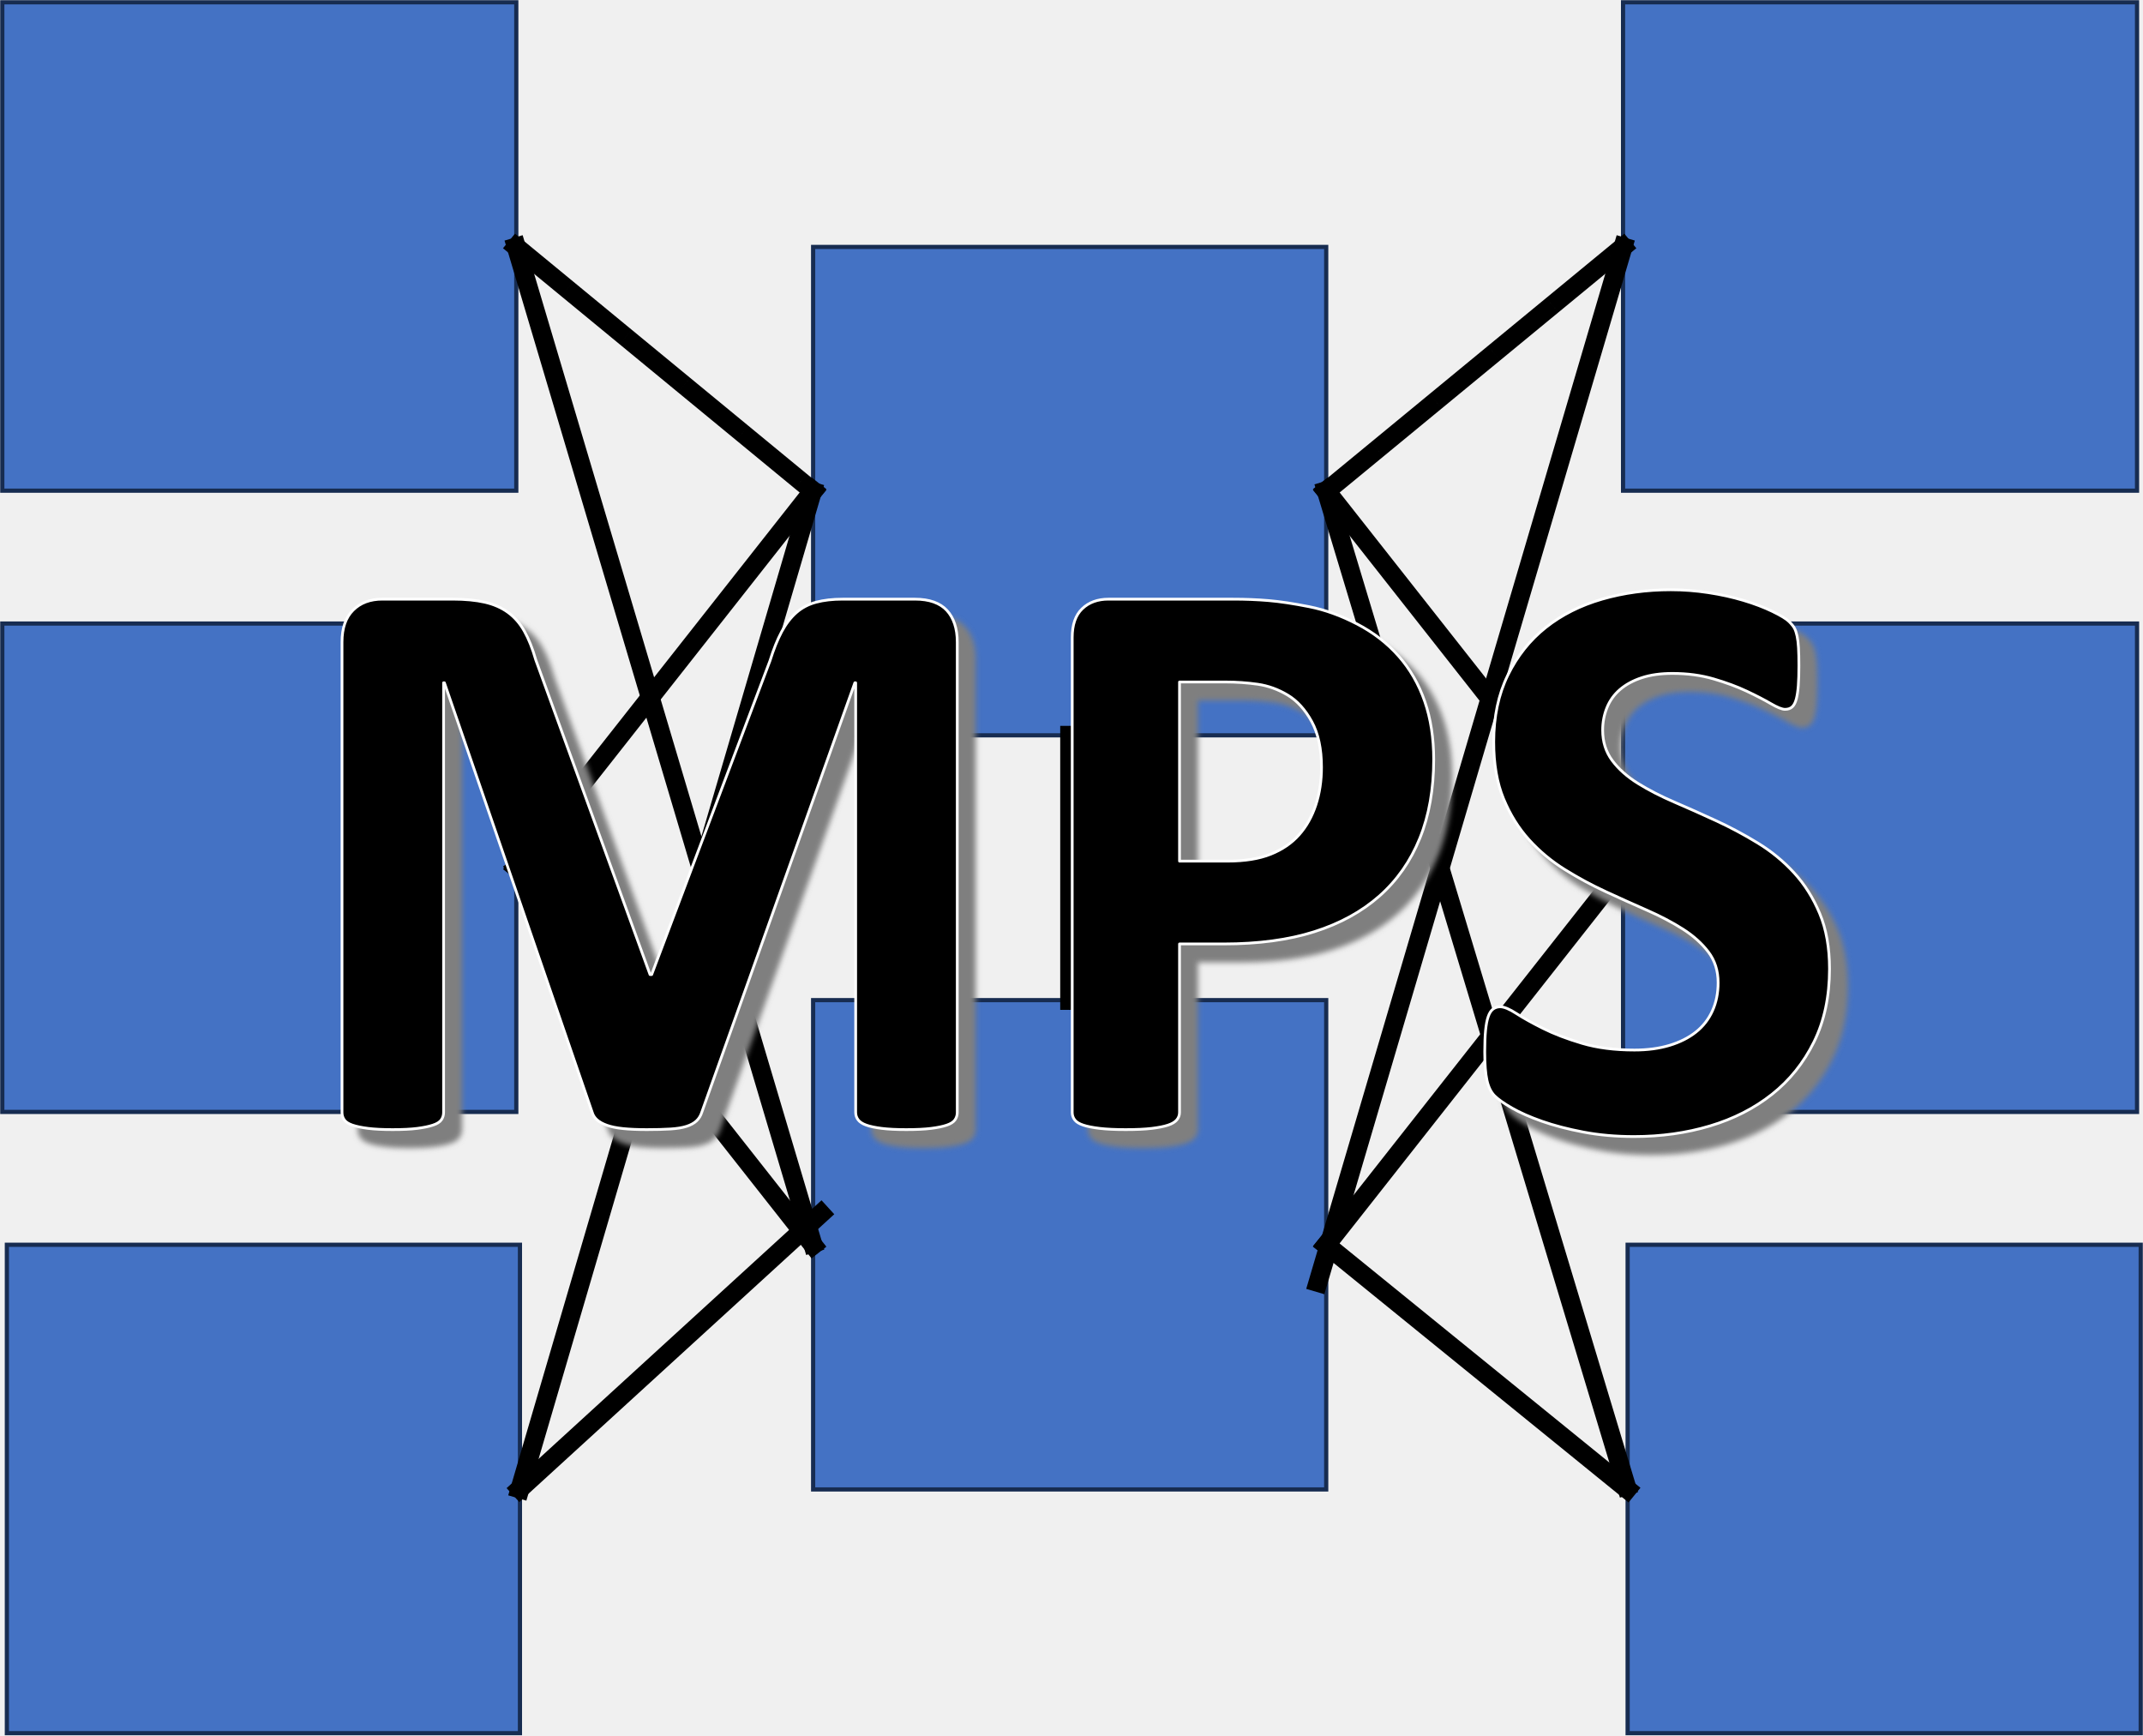
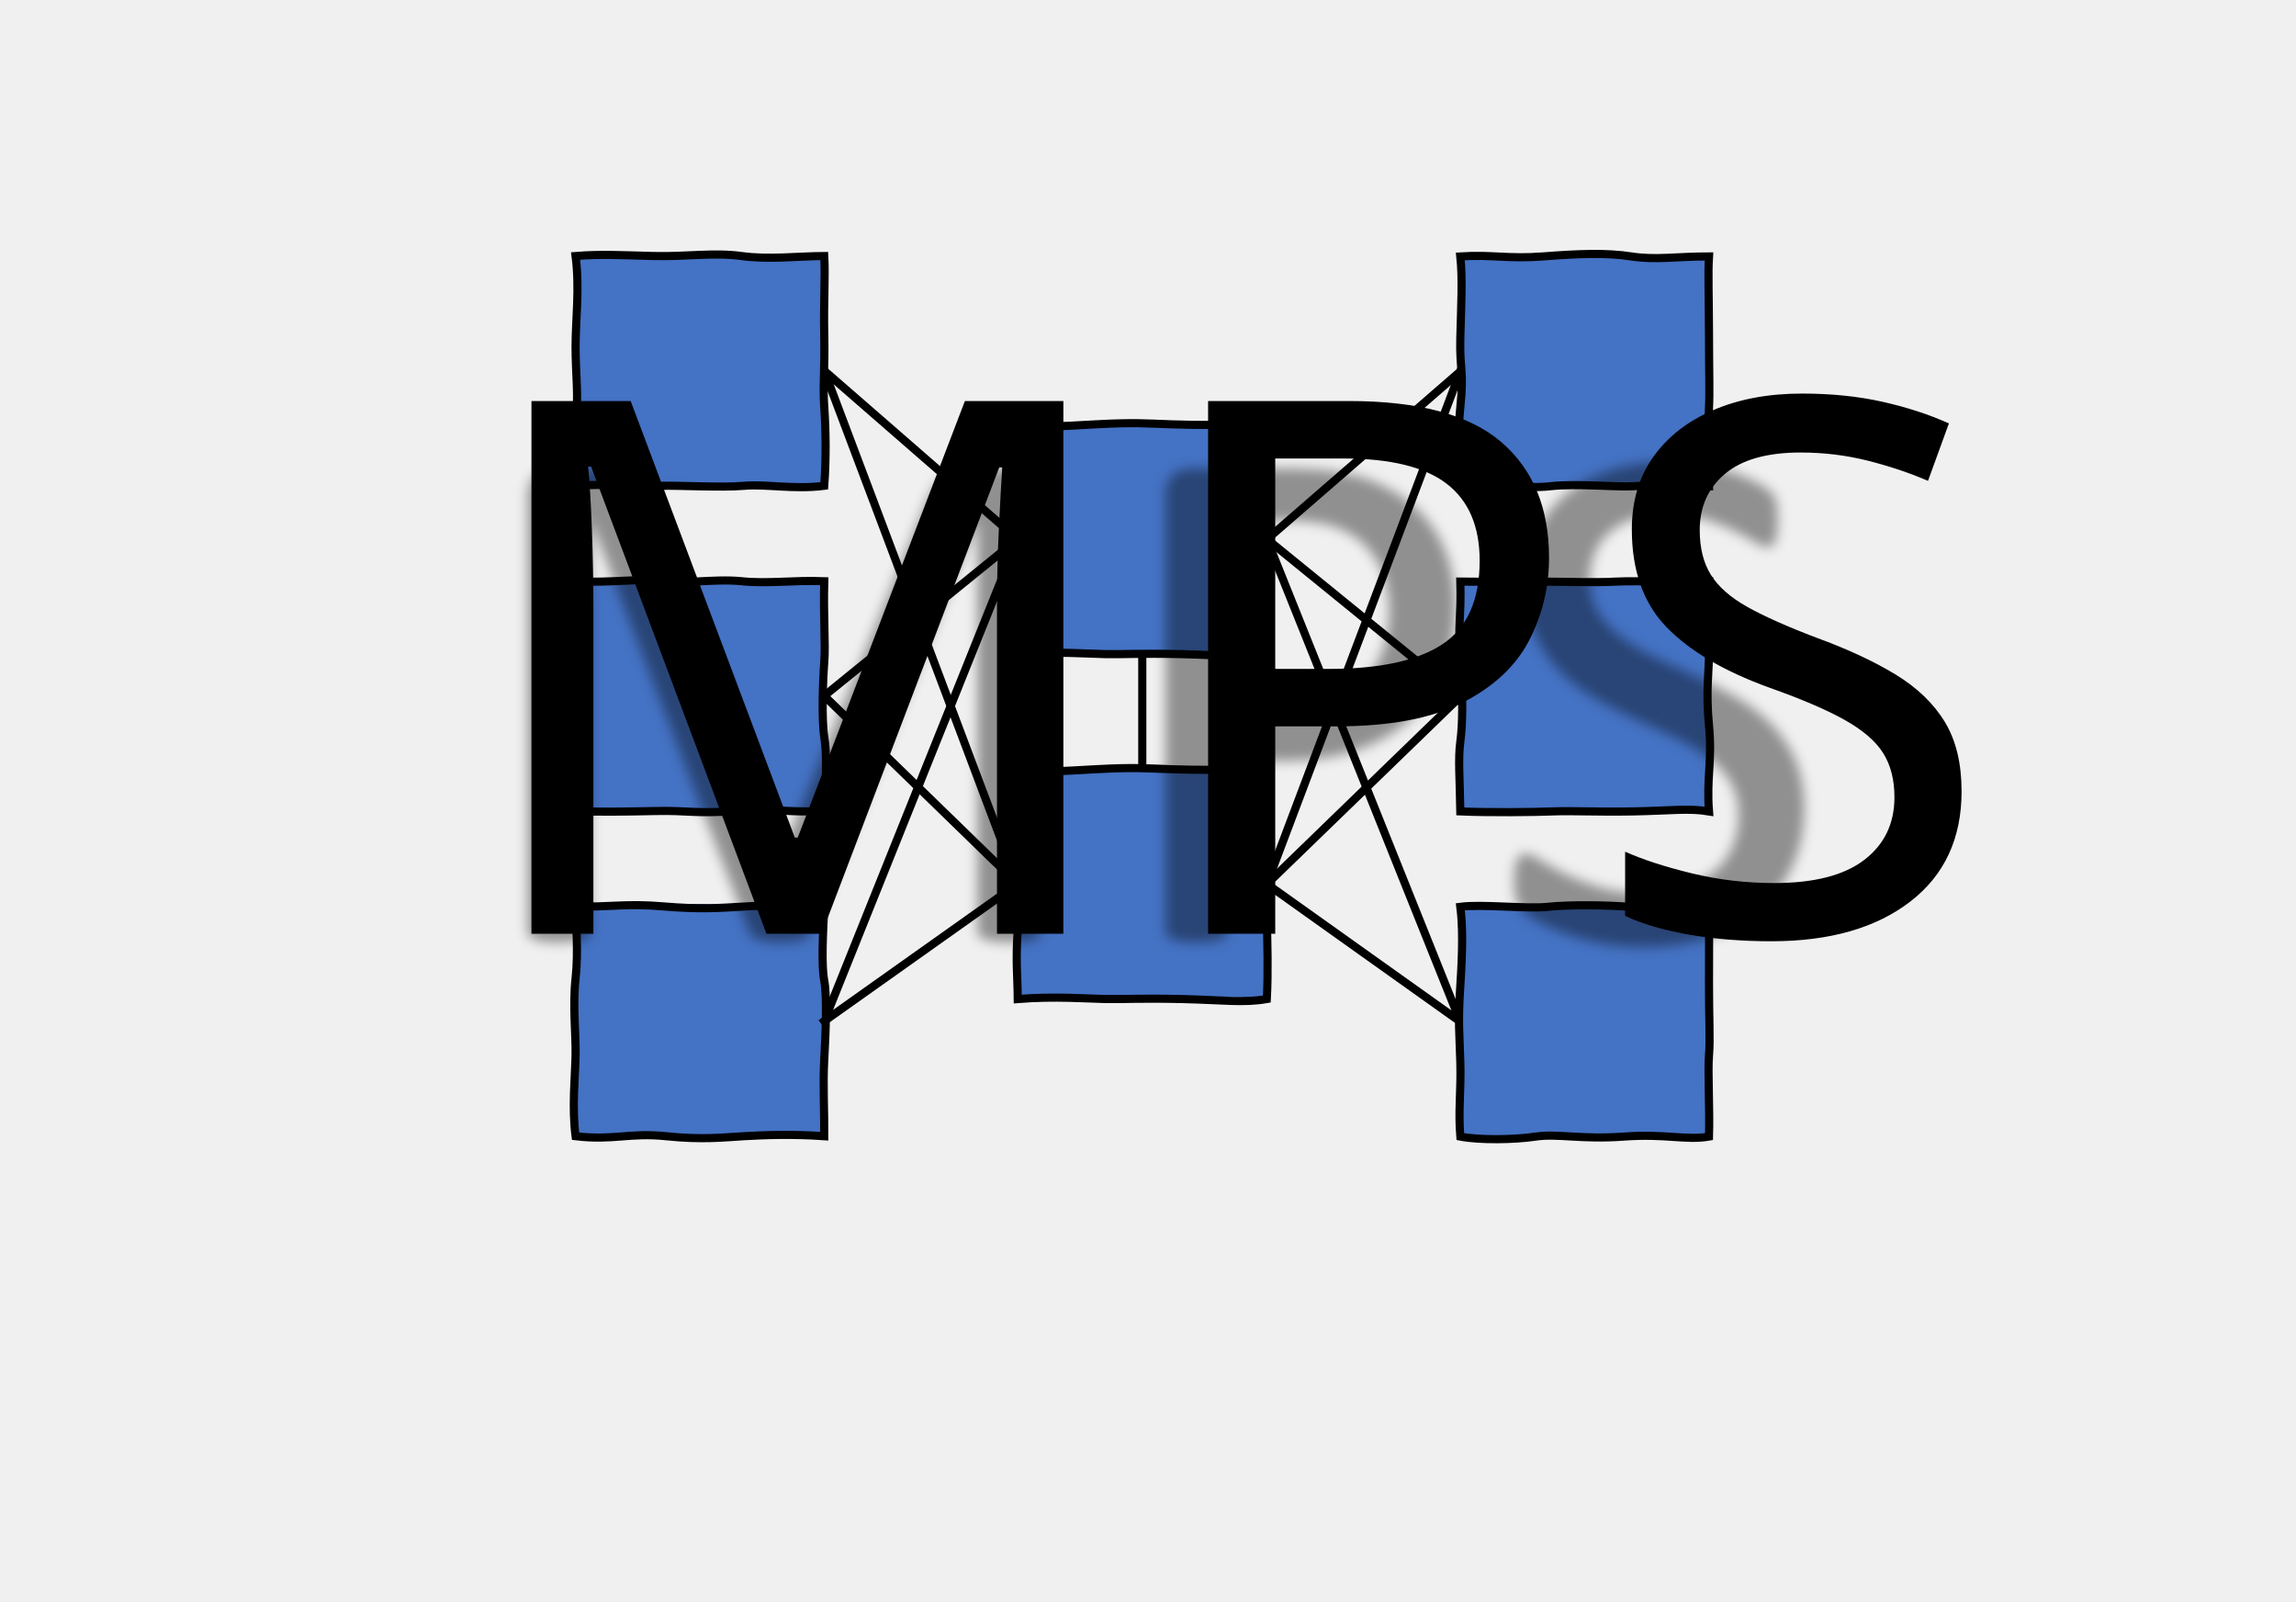
- <svg xmlns="http://www.w3.org/2000/svg" width="2339" height="1894" xml:space="preserve" overflow="hidden">
+ <svg xmlns="http://www.w3.org/2000/svg" width="5826" height="4064" xml:space="preserve" overflow="hidden">
  <defs>
    <filter id="fx0" x="-10%" y="-10%" width="120%" height="120%" filterUnits="userSpaceOnUse" primitiveUnits="userSpaceOnUse">
      <feComponentTransfer color-interpolation-filters="sRGB">
-         <feFuncR type="discrete" tableValues="0.498 0.498" />
-         <feFuncG type="discrete" tableValues="0.498 0.498" />
-         <feFuncB type="discrete" tableValues="0.498 0.498" />
-         <feFuncA type="linear" slope="1" intercept="0" />
+         <feFuncR type="discrete" tableValues="0 0" />
+         <feFuncG type="discrete" tableValues="0 0" />
+         <feFuncB type="discrete" tableValues="0 0" />
+         <feFuncA type="linear" slope="0.4" intercept="0" />
      </feComponentTransfer>
-       <feGaussianBlur stdDeviation="2.845 2.845" />
+       <feGaussianBlur stdDeviation="7.281 7.281" />
    </filter>
+     <clipPath id="clip1">
+       <rect x="-698" y="-529" width="5826" height="4064" />
+     </clipPath>
+     <clipPath id="clip2">
+       <rect x="640.5" y="557.5" width="1679" height="675" />
+     </clipPath>
  </defs>
-   <g transform="translate(-1033 -405)">
-     <rect x="1035.5" y="407.5" width="561" height="533" stroke="#172C51" stroke-width="4.583" stroke-miterlimit="8" fill="#4472C4" />
-     <rect x="1040.5" y="1763.5" width="560" height="533" stroke="#172C51" stroke-width="4.583" stroke-miterlimit="8" fill="#4472C4" />
-     <rect x="1035.5" y="1085.5" width="561" height="533" stroke="#172C51" stroke-width="4.583" stroke-miterlimit="8" fill="#4472C4" />
-     <rect x="2804.5" y="407.5" width="561" height="533" stroke="#172C51" stroke-width="4.583" stroke-miterlimit="8" fill="#4472C4" />
-     <rect x="2809.5" y="1763.5" width="560" height="533" stroke="#172C51" stroke-width="4.583" stroke-miterlimit="8" fill="#4472C4" />
-     <rect x="2804.5" y="1085.5" width="561" height="533" stroke="#172C51" stroke-width="4.583" stroke-miterlimit="8" fill="#4472C4" />
-     <rect x="1920.5" y="1496.5" width="560" height="534" stroke="#172C51" stroke-width="4.583" stroke-miterlimit="8" fill="#4472C4" />
-     <rect x="1920.5" y="674.5" width="560" height="533" stroke="#172C51" stroke-width="4.583" stroke-miterlimit="8" fill="#4472C4" />
-     <path d="M1596.5 674.5 1920.47 941.212" stroke="#000000" stroke-width="20.625" stroke-linecap="square" stroke-miterlimit="8" stroke-dasharray="61.875 20.625" fill="none" fill-rule="evenodd" />
-     <path d="M0 0 323.972 411.37" stroke="#000000" stroke-width="20.625" stroke-linecap="square" stroke-miterlimit="8" stroke-dasharray="61.875 20.625" fill="none" fill-rule="evenodd" transform="matrix(-1 0 0 1 1920.47 940.5)" />
-     <path d="M1596.5 674.5 1920.47 1763.95" stroke="#000000" stroke-width="20.625" stroke-linecap="square" stroke-miterlimit="8" stroke-dasharray="61.875 20.625" fill="none" fill-rule="evenodd" />
-     <path d="M1596.5 1352.5 1920.47 1763.87" stroke="#000000" stroke-width="20.625" stroke-linecap="square" stroke-miterlimit="8" stroke-dasharray="61.875 20.625" fill="none" fill-rule="evenodd" />
-     <path d="M0 0 328.493 300.24" stroke="#000000" stroke-width="20.625" stroke-linecap="square" stroke-miterlimit="8" stroke-dasharray="61.875 20.625" fill="none" fill-rule="evenodd" transform="matrix(1 0 0 -1 1600.5 2029.74)" />
-     <path d="M0 0 319.452 1089.45" stroke="#000000" stroke-width="20.625" stroke-linecap="square" stroke-miterlimit="8" stroke-dasharray="61.875 20.625" fill="none" fill-rule="evenodd" transform="matrix(1 0 0 -1 1600.5 2029.95)" />
-     <path d="M0 0 0 289.314" stroke="#000000" stroke-width="20.625" stroke-linecap="square" stroke-miterlimit="8" stroke-dasharray="61.875 20.625" fill="none" fill-rule="evenodd" transform="matrix(1 0 0 -1 2200.5 1496.81)" />
-     <path d="M0 0 323.972 266.712" stroke="#000000" stroke-width="20.625" stroke-linecap="square" stroke-miterlimit="8" stroke-dasharray="61.875 20.625" fill="none" fill-rule="evenodd" transform="matrix(1 0 0 -1 2480.5 941.212)" />
-     <path d="M2480.5 940.5 2804.47 1351.87" stroke="#000000" stroke-width="20.625" stroke-linecap="square" stroke-miterlimit="8" stroke-dasharray="61.875 20.625" fill="none" fill-rule="evenodd" />
-     <path d="M2480.5 1763.5 2808.99 2030.21" stroke="#000000" stroke-width="20.625" stroke-linecap="square" stroke-miterlimit="8" stroke-dasharray="61.875 20.625" fill="none" fill-rule="evenodd" />
-     <path d="M2480.5 940.5 2808.99 2029.95" stroke="#000000" stroke-width="20.625" stroke-linecap="square" stroke-miterlimit="8" stroke-dasharray="61.875 20.625" fill="none" fill-rule="evenodd" />
-     <path d="M0 0 323.972 411.37" stroke="#000000" stroke-width="20.625" stroke-linecap="square" stroke-miterlimit="8" stroke-dasharray="61.875 20.625" fill="none" fill-rule="evenodd" transform="matrix(-1 0 0 1 2804.47 1352.5)" />
-     <path d="M0 0 333.013 1130.14" stroke="#000000" stroke-width="20.625" stroke-linecap="square" stroke-miterlimit="8" stroke-dasharray="61.875 20.625" fill="none" fill-rule="evenodd" transform="matrix(1 0 0 -1 2471.5 1804.64)" />
-     <g filter="url(#fx0)" transform="translate(1413 1056)">
+   <g clip-path="url(#clip1)" transform="translate(698 529)">
+     <path d="M1393.5 411.5 1884.3 838.673" stroke="#000000" stroke-width="20.625" stroke-linecap="square" stroke-miterlimit="8" stroke-dasharray="61.875 20.625" fill="none" fill-rule="evenodd" />
+     <path d="M0 0 490.802 397.826" stroke="#000000" stroke-width="20.625" stroke-linecap="square" stroke-miterlimit="8" stroke-dasharray="61.875 20.625" fill="none" fill-rule="evenodd" transform="matrix(1 0 0 -1 1393.5 1236.33)" />
+     <path d="M0 0 490.802 1222.83" stroke="#000000" stroke-width="20.625" stroke-linecap="square" stroke-miterlimit="8" stroke-dasharray="61.875 20.625" fill="none" fill-rule="evenodd" transform="matrix(1 0 0 -1 1393.5 2061.33)" />
+     <path d="M1393.5 1236.5 1884.3 1713.4" stroke="#000000" stroke-width="20.625" stroke-linecap="square" stroke-miterlimit="8" stroke-dasharray="61.875 20.625" fill="none" fill-rule="evenodd" />
+     <path d="M1393.5 411.5 1884.3 1713.4" stroke="#000000" stroke-width="20.625" stroke-linecap="square" stroke-miterlimit="8" stroke-dasharray="61.875 20.625" fill="none" fill-rule="evenodd" />
+     <path d="M2200.5 1130.5 2200.5 1422.08" stroke="#000000" stroke-width="20.625" stroke-linecap="square" stroke-miterlimit="8" stroke-dasharray="61.875 20.625" fill="none" fill-rule="evenodd" />
+     <path d="M0 0 490.803 425.863" stroke="#000000" stroke-width="20.625" stroke-linecap="square" stroke-miterlimit="8" stroke-dasharray="61.875 20.625" fill="none" fill-rule="evenodd" transform="matrix(-1 0 0 1 3007.3 413.5)" />
+     <path d="M0 0 490.803 1300.59" stroke="#000000" stroke-width="20.625" stroke-linecap="square" stroke-miterlimit="8" stroke-dasharray="61.875 20.625" fill="none" fill-rule="evenodd" transform="matrix(-1 0 0 1 3007.3 413.5)" />
+     <path d="M3007.3 1237.64 2516.5 838.5" stroke="#000000" stroke-width="20.625" stroke-linecap="square" stroke-miterlimit="8" stroke-dasharray="61.875 20.625" fill="none" fill-rule="evenodd" />
+     <path d="M3007.3 2062.64 2516.5 838.5" stroke="#000000" stroke-width="20.625" stroke-linecap="square" stroke-miterlimit="8" stroke-dasharray="61.875 20.625" fill="none" fill-rule="evenodd" />
+     <path d="M0 0 490.803 475.59" stroke="#000000" stroke-width="20.625" stroke-linecap="square" stroke-miterlimit="8" stroke-dasharray="61.875 20.625" fill="none" fill-rule="evenodd" transform="matrix(1 0 0 -1 2516.5 1714.09)" />
+     <path d="M2516.5 1713.5 3007.3 2062.91" stroke="#000000" stroke-width="20.625" stroke-linecap="square" stroke-miterlimit="8" stroke-dasharray="61.875 20.625" fill="none" fill-rule="evenodd" />
+     <path d="M762.5 120.5C820.46 122.783 912.768 128.425 966.523 120.5 1020.28 112.576 1093.93 112.099 1164.24 120.5 1234.54 128.901 1292.52 127.818 1393.5 120.5 1389.97 209.232 1385.46 255.147 1393.5 309.004 1401.54 362.86 1384.41 454.145 1393.5 503.337 1402.59 552.528 1387.34 620.706 1393.5 703.5 1345.67 712.349 1252.28 694.223 1189.48 703.5 1126.67 712.777 1080.78 697.492 998.073 703.5 915.366 709.509 879.633 694.08 762.5 703.5 767.973 614.453 771.653 546.865 762.5 503.337 753.347 459.808 763.387 369.171 762.5 326.493 761.612 283.815 756.951 212.677 762.5 120.5Z" fill="#4472C4" fill-rule="evenodd" />
+     <path d="M762.5 120.5C827.95 115.306 877.14 118.401 960.213 120.5 1043.29 122.599 1113.23 110.869 1183.17 120.5 1253.11 130.131 1326.24 120.801 1393.5 120.5 1396.47 175.361 1391.67 232.948 1393.5 320.664 1395.33 408.379 1389.55 448.476 1393.5 503.337 1397.45 558.197 1398.65 634.785 1393.5 703.5 1316.64 713.283 1245.68 698.556 1189.48 703.5 1133.28 708.444 1023.82 702.13 979.143 703.5 934.468 704.87 837.17 697.525 762.5 703.5 762.568 654.602 753.808 565.765 762.5 526.657 771.191 487.548 762.367 418.629 762.5 349.814 762.633 280.998 773.172 202.67 762.5 120.5Z" stroke="#000000" stroke-width="20.625" stroke-miterlimit="8" fill="none" fill-rule="evenodd" />
+     <path d="M762.5 945.5C809.149 950.013 886.256 938.632 985.453 945.5 1084.65 952.368 1120.57 944.282 1202.1 945.5 1283.62 946.718 1348.67 939.023 1393.5 945.5 1388.78 1027.41 1389.05 1068.28 1393.5 1145.66 1397.95 1223.04 1392.68 1251.73 1393.5 1340 1394.32 1428.26 1401.75 1437.15 1393.5 1528.5 1294.92 1527.17 1262.41 1537.2 1195.79 1528.5 1129.17 1519.8 1074.09 1531.88 972.833 1528.5 871.579 1525.12 830.148 1522.29 762.5 1528.5 758.883 1461.26 771.615 1399.4 762.5 1322.51 753.385 1245.62 769.813 1177.99 762.5 1116.51 755.187 1055.03 765.039 993.053 762.5 945.5Z" fill="#4472C4" fill-rule="evenodd" />
+     <path d="M762.5 945.5C845.277 950.924 934.772 936.971 979.143 945.5 1023.52 954.029 1115.55 938.512 1183.17 945.5 1250.78 952.488 1315.01 942.395 1393.5 945.5 1390.95 1031.95 1397.16 1104.21 1393.5 1151.49 1389.84 1198.78 1386.68 1297.11 1393.5 1340 1400.32 1382.88 1398.59 1435.18 1393.5 1528.5 1297.29 1533.26 1276.68 1521.12 1170.55 1528.5 1064.41 1535.88 1049.59 1526.78 966.523 1528.5 883.454 1530.22 813.217 1531.2 762.5 1528.5 766.287 1470.03 762.884 1431.31 762.5 1351.66 762.116 1272 766.278 1262.23 762.5 1174.81 758.722 1087.39 768.716 1025.78 762.5 945.5Z" stroke="#000000" stroke-width="20.625" stroke-miterlimit="8" fill="none" fill-rule="evenodd" />
+     <path d="M762.5 1770.5C859.402 1780.87 893.985 1781.02 985.453 1770.5 1076.92 1759.98 1101.02 1764.82 1189.48 1770.5 1277.93 1776.18 1320.5 1763.54 1393.5 1770.5 1390.11 1869.79 1387.33 1914.53 1393.5 1976.49 1399.67 2038.45 1403.1 2086.63 1393.5 2182.49 1383.9 2278.35 1385.81 2285.39 1393.5 2353.5 1286.86 2356.86 1250.51 2343.28 1176.86 2353.5 1103.2 2363.72 1022.47 2353.88 960.213 2353.5 897.952 2353.12 834.344 2363.17 762.5 2353.5 755.312 2304.22 761.77 2244.54 762.5 2165 763.23 2085.45 757.025 2069.52 762.5 1982.32 767.974 1895.13 760.583 1816.86 762.5 1770.5Z" fill="#4472C4" fill-rule="evenodd" />
+     <path d="M762.5 1770.5C849.274 1773.03 889.871 1762.33 985.453 1770.5 1081.04 1778.67 1128.4 1774.43 1195.79 1770.5 1263.17 1766.57 1330.55 1769.11 1393.5 1770.5 1390.26 1838.61 1385.91 1919.75 1393.5 1959 1401.09 1998.26 1397.13 2094.07 1393.5 2159.17 1389.87 2224.26 1394.06 2290.58 1393.5 2353.5 1312.96 2347.84 1240.61 2350.49 1189.48 2353.5 1138.34 2356.51 1083.86 2363.11 991.763 2353.5 899.667 2343.89 857.28 2364.97 762.5 2353.5 752.825 2279.8 761.579 2201.44 762.5 2147.51 763.421 2093.58 754.83 2023.84 762.5 1953.17 770.169 1882.5 762.802 1812.86 762.5 1770.5Z" stroke="#000000" stroke-width="20.625" stroke-miterlimit="8" fill="none" fill-rule="evenodd" />
+     <path d="M3007.5 121.5C3053.13 116.827 3152.96 120.214 3224.14 121.5 3295.33 122.786 3352.9 118.107 3415.55 121.5 3478.2 124.893 3569.73 112.189 3638.5 121.5 3633.65 198.209 3632.75 266.139 3638.5 310.003 3644.25 353.868 3639.71 451.97 3638.5 515.996 3637.29 580.023 3640.83 633.953 3638.5 704.5 3561.07 703.803 3519.56 707.731 3440.79 704.5 3362.01 701.269 3329.47 707.252 3243.07 704.5 3156.67 701.748 3118.7 696.66 3007.5 704.5 2998.36 604.744 3013.67 587.76 3007.5 504.336 3001.33 420.913 3011.71 372.77 3007.5 298.343 3003.29 223.916 3004.7 207.239 3007.5 121.5Z" fill="#4472C4" fill-rule="evenodd" />
+     <path d="M3007.5 121.5C3087.96 116.3 3128.72 128.397 3217.83 121.5 3306.94 114.602 3378.72 111.794 3440.79 121.5 3502.85 131.206 3556.26 121.518 3638.5 121.5 3635.65 164.814 3638.35 222.446 3638.5 321.663 3638.65 420.881 3640.56 467.43 3638.5 504.336 3636.44 541.243 3636.42 617.005 3638.5 704.5 3589.61 702.516 3490.88 701.653 3447.1 704.5 3403.32 707.347 3301.33 697.034 3236.76 704.5 3172.2 711.966 3091.62 696.544 3007.5 704.5 3012.95 619.786 2997.71 600.974 3007.5 504.336 3017.29 407.699 3005.34 411.62 3007.5 327.493 3009.66 243.365 3013.44 179.341 3007.5 121.5Z" stroke="#000000" stroke-width="20.625" stroke-miterlimit="8" fill="none" fill-rule="evenodd" />
+     <path d="M3007.5 946.5C3056.15 954.959 3117.11 943.289 3198.9 946.5 3280.7 949.711 3337.02 944.389 3415.55 946.5 3494.07 948.61 3561.8 936.357 3638.5 946.5 3631.5 985.95 3635.31 1075.59 3638.5 1129.17 3641.69 1182.76 3632.48 1235.51 3638.5 1335.17 3644.52 1434.82 3633.2 1434.27 3638.5 1529.5 3540.04 1535.76 3498.21 1526.53 3421.86 1529.5 3345.5 1532.47 3312.26 1523.61 3230.45 1529.5 3148.64 1535.39 3116.65 1527.52 3007.5 1529.5 3016.27 1463.64 3007.58 1376.08 3007.5 1335.17 3007.42 1294.25 3012.92 1204.22 3007.5 1158.32 3002.08 1112.42 3017.91 1029.71 3007.5 946.5Z" fill="#4472C4" fill-rule="evenodd" />
+     <path d="M3007.5 946.5C3096.82 947.54 3146.98 946.387 3211.52 946.5 3276.06 946.612 3346.46 949.549 3402.93 946.5 3459.4 943.451 3590.92 949.799 3638.5 946.5 3633.78 1026.76 3637.85 1074.56 3638.5 1123.34 3639.15 1172.13 3629.74 1220.45 3638.5 1311.85 3647.26 1403.25 3631.67 1443.61 3638.5 1529.5 3587.11 1520.91 3541.27 1527.75 3447.1 1529.5 3352.92 1531.25 3290.23 1527.55 3243.07 1529.5 3195.92 1531.45 3078.97 1532.69 3007.5 1529.5 3006.13 1444.77 3001.64 1395.79 3007.5 1352.66 3013.36 1309.52 3014.53 1240.07 3007.5 1146.66 3000.47 1053.26 3010.25 1037.52 3007.5 946.5Z" stroke="#000000" stroke-width="20.625" stroke-miterlimit="8" fill="none" fill-rule="evenodd" />
+     <path d="M3007.5 1771.5C3087.47 1771.04 3117.99 1775.82 3205.21 1771.5 3292.44 1767.18 3337.44 1770.94 3409.24 1771.5 3481.03 1772.06 3536.14 1761.23 3638.5 1771.5 3630.55 1823.85 3640.1 1886.38 3638.5 1965.83 3636.9 2045.29 3642.81 2086.38 3638.5 2166 3634.19 2245.61 3633.51 2271.16 3638.5 2354.5 3540.99 2362.23 3492.25 2357.89 3440.79 2354.5 3389.32 2351.11 3336.58 2351.42 3243.07 2354.5 3149.57 2357.58 3118.02 2349.1 3007.5 2354.5 2998.7 2306.28 3012.2 2233.36 3007.5 2171.83 3002.8 2110.29 3003.45 2032 3007.5 1989.15 3011.55 1946.31 3000.98 1828.91 3007.5 1771.5Z" fill="#4472C4" fill-rule="evenodd" />
+     <path d="M3007.5 1771.5C3061.66 1764.14 3176.42 1777.38 3230.45 1771.5 3284.49 1765.62 3384.23 1767.19 3434.48 1771.5 3484.72 1775.81 3587.89 1762.24 3638.5 1771.5 3638.86 1845.06 3638.77 1880.68 3638.5 1965.83 3638.23 2050.99 3642 2106.51 3638.5 2148.51 3635 2190.5 3640.8 2283.47 3638.5 2354.5 3579.72 2364.62 3529.1 2346.64 3421.86 2354.5 3314.61 2362.36 3253.56 2346.21 3198.9 2354.5 3144.25 2362.79 3054.9 2363.71 3007.5 2354.5 3001.99 2287.67 3009.57 2240.92 3007.5 2166 3005.43 2091.07 3001.18 2067.08 3007.5 1971.66 3013.82 1876.25 3013.42 1818.54 3007.5 1771.5Z" stroke="#000000" stroke-width="20.625" stroke-miterlimit="8" fill="none" fill-rule="evenodd" />
+     <path d="M1884.5 547.5C1994.82 544.611 2009.66 536.499 2107.81 547.5 2205.95 558.501 2259.44 540.151 2312.15 547.5 2364.87 554.849 2441.83 543.67 2516.5 547.5 2524.39 585.545 2509.33 640.25 2516.5 724.344 2523.67 808.437 2506.72 834.845 2516.5 930.337 2526.28 1025.83 2516.52 1067.59 2516.5 1130.5 2435.73 1124.68 2354.63 1119.9 2299.51 1130.5 2244.4 1141.1 2136.4 1138.85 2082.53 1130.5 2028.66 1122.15 1966.4 1138.45 1884.5 1130.5 1884.27 1072.64 1877.58 977.131 1884.5 936.167 1891.42 895.203 1891.8 815.94 1884.5 753.493 1877.2 691.047 1878 602.866 1884.5 547.5Z" fill="#4472C4" fill-rule="evenodd" />
+     <path d="M1884.5 547.5C1934.9 556.738 1984.89 552.864 2082.53 547.5 2180.16 542.136 2214.34 545.444 2274.23 547.5 2334.13 549.557 2428.4 549.964 2516.5 547.5 2518.92 594.927 2516.19 648.973 2516.5 741.833 2516.81 834.694 2515.21 881.42 2516.5 930.337 2517.79 979.254 2520.25 1063.68 2516.5 1130.5 2457.05 1140.94 2405.53 1132.84 2299.51 1130.5 2193.5 1128.16 2152.82 1131.34 2107.81 1130.5 2062.79 1129.66 1977.72 1122.97 1884.5 1130.5 1884.02 1070.85 1878.83 1038.06 1884.5 953.657 1890.17 869.257 1877.89 803.499 1884.5 747.664 1891.11 691.828 1880.27 600.873 1884.5 547.5Z" stroke="#000000" stroke-width="20.625" stroke-miterlimit="8" fill="none" fill-rule="evenodd" />
+     <path d="M1884.5 1422.5C1994.82 1419.61 2009.66 1411.5 2107.81 1422.5 2205.95 1433.5 2259.44 1415.15 2312.15 1422.5 2364.87 1429.85 2441.83 1418.67 2516.5 1422.5 2524.39 1460.55 2509.33 1515.25 2516.5 1599.34 2523.67 1683.44 2506.72 1709.84 2516.5 1805.34 2526.28 1900.83 2516.52 1942.59 2516.5 2005.5 2435.73 1999.68 2354.63 1994.9 2299.51 2005.5 2244.4 2016.1 2136.4 2013.85 2082.53 2005.5 2028.66 1997.15 1966.4 2013.45 1884.5 2005.5 1884.27 1947.64 1877.58 1852.13 1884.5 1811.17 1891.42 1770.2 1891.8 1690.94 1884.5 1628.49 1877.2 1566.05 1878 1477.87 1884.5 1422.5Z" fill="#4472C4" fill-rule="evenodd" />
+     <path d="M1884.5 1422.5C1934.9 1431.74 1984.89 1427.86 2082.53 1422.5 2180.16 1417.14 2214.34 1420.44 2274.23 1422.5 2334.13 1424.56 2428.4 1424.96 2516.5 1422.5 2518.92 1469.93 2516.19 1523.97 2516.5 1616.83 2516.81 1709.69 2515.21 1756.42 2516.5 1805.34 2517.79 1854.25 2520.25 1938.68 2516.5 2005.5 2457.05 2015.94 2405.53 2007.84 2299.51 2005.5 2193.5 2003.16 2152.82 2006.34 2107.81 2005.5 2062.79 2004.66 1977.72 1997.97 1884.5 2005.5 1884.02 1945.85 1878.83 1913.06 1884.5 1828.66 1890.17 1744.26 1877.89 1678.5 1884.5 1622.66 1891.11 1566.83 1880.27 1475.87 1884.5 1422.5Z" stroke="#000000" stroke-width="20.625" stroke-miterlimit="8" fill="none" fill-rule="evenodd" />
+     <path d="M0 0 490.802 348.099" stroke="#000000" stroke-width="20.625" stroke-linecap="square" stroke-miterlimit="8" stroke-dasharray="61.875 20.625" fill="none" fill-rule="evenodd" transform="matrix(1 0 0 -1 1393.5 2061.6)" />
+     <g clip-path="url(#clip2)" filter="url(#fx0)" transform="matrix(2 0 0 2 -699 -530)">
      <g>
-         <path d="M926.037 111.935 926.037 307.427 978.584 307.427C997.287 307.427 1012.95 304.904 1025.56 299.857 1038.18 294.81 1048.5 287.759 1056.51 278.705 1064.53 269.65 1070.62 258.814 1074.77 246.197 1078.93 233.58 1081.01 219.849 1081.01 205.005 1081.01 184.818 1077.44 168.193 1070.32 155.13 1063.19 142.068 1054.44 132.419 1044.04 126.185 1033.65 119.951 1022.74 116.017 1011.31 114.384 999.885 112.752 988.084 111.935 975.912 111.935ZM848.553 21.537 984.373 21.537C998.029 21.537 1011.02 22.056 1023.34 23.095 1035.66 24.134 1050.43 26.361 1067.65 29.775 1084.87 33.189 1102.31 39.498 1119.97 48.701 1137.63 57.904 1152.7 69.556 1165.17 83.658 1177.64 97.759 1187.14 114.236 1193.67 133.087 1200.2 151.939 1203.47 173.091 1203.47 196.544 1203.47 228.904 1198.42 257.552 1188.33 282.49 1178.23 307.427 1163.54 328.431 1144.24 345.501 1124.94 362.572 1101.27 375.56 1073.21 384.466 1045.16 393.373 1012.13 397.826 974.131 397.826L926.037 397.826 926.037 581.74C926.037 584.708 925.072 587.38 923.143 589.755 921.213 592.13 918.022 594.06 913.568 595.544 909.115 597.029 903.178 598.216 895.756 599.107 888.334 599.998 878.834 600.443 867.256 600.443 855.975 600.443 846.549 599.998 838.979 599.107 831.408 598.216 825.397 597.029 820.943 595.544 816.49 594.06 813.373 592.13 811.592 589.755 809.811 587.38 808.92 584.708 808.92 581.74L808.92 63.396C808.92 49.443 812.557 38.978 819.83 32.002 827.104 25.025 836.678 21.537 848.553 21.537ZM56.006 21.537 132.6 21.537C146.256 21.537 157.983 22.65 167.779 24.877 177.576 27.103 186.037 30.814 193.162 36.009 200.287 41.205 206.225 48.033 210.975 56.494 215.725 64.955 219.881 75.419 223.443 87.888L348.131 431.224 349.912 431.224 479.053 88.779C482.912 76.31 487.143 65.771 491.744 57.162 496.346 48.552 501.69 41.576 507.775 36.232 513.861 30.888 521.061 27.103 529.373 24.877 537.686 22.65 547.334 21.537 558.318 21.537L637.139 21.537C645.154 21.537 652.057 22.576 657.846 24.654 663.635 26.732 668.385 29.775 672.096 33.783 675.807 37.791 678.627 42.689 680.557 48.478 682.486 54.267 683.451 60.873 683.451 68.294L683.451 581.74C683.451 584.708 682.635 587.38 681.002 589.755 679.369 592.13 676.401 594.06 672.096 595.544 667.791 597.029 662.076 598.216 654.951 599.107 647.826 599.998 638.772 600.443 627.787 600.443 617.1 600.443 608.193 599.998 601.068 599.107 593.943 598.216 588.303 597.029 584.147 595.544 579.99 594.06 577.022 592.13 575.24 589.755 573.459 587.38 572.568 584.708 572.568 581.74L572.568 112.826 571.678 112.826 404.686 581.294C403.498 585.154 401.568 588.345 398.897 590.869 396.225 593.392 392.588 595.396 387.986 596.88 383.385 598.365 377.522 599.33 370.397 599.775 363.272 600.22 354.662 600.443 344.568 600.443 334.475 600.443 325.865 600.072 318.74 599.33 311.615 598.587 305.752 597.4 301.151 595.767 296.549 594.134 292.912 592.13 290.24 589.755 287.568 587.38 285.787 584.56 284.897 581.294L123.693 112.826 122.803 112.826 122.803 581.74C122.803 584.708 121.986 587.38 120.354 589.755 118.721 592.13 115.678 594.06 111.225 595.544 106.772 597.029 101.057 598.216 94.08 599.107 87.104 599.998 78.123 600.443 67.139 600.443 56.451 600.443 47.545 599.998 40.42 599.107 33.295 598.216 27.58 597.029 23.276 595.544 18.971 594.06 16.002 592.13 14.369 589.755 12.736 587.38 11.92 584.708 11.92 581.74L11.92 68.294C11.92 53.154 15.928 41.576 23.944 33.56 31.959 25.544 42.647 21.537 56.006 21.537ZM1462.25 11.294C1475.9 11.294 1489.56 12.334 1503.22 14.412 1516.87 16.49 1529.64 19.31 1541.51 22.873 1553.39 26.435 1563.93 30.443 1573.13 34.896 1582.33 39.349 1588.42 43.06 1591.39 46.029 1594.36 48.998 1596.36 51.521 1597.4 53.599 1598.44 55.677 1599.33 58.423 1600.07 61.837 1600.81 65.251 1601.33 69.556 1601.63 74.751 1601.93 79.947 1602.08 86.404 1602.08 94.123 1602.08 102.732 1601.85 110.005 1601.41 115.943 1600.96 121.88 1600.22 126.779 1599.18 130.638 1598.14 134.498 1596.66 137.318 1594.73 139.099 1592.8 140.88 1590.2 141.771 1586.94 141.771 1583.67 141.771 1578.47 139.693 1571.35 135.537 1564.22 131.38 1555.47 126.853 1545.08 121.955 1534.69 117.056 1522.66 112.603 1509.01 108.595 1495.35 104.587 1480.36 102.584 1464.03 102.584 1451.26 102.584 1440.13 104.142 1430.63 107.259 1421.13 110.376 1413.19 114.681 1406.81 120.173 1400.42 125.666 1395.67 132.271 1392.56 139.99 1389.44 147.709 1387.88 155.873 1387.88 164.482 1387.88 177.248 1391.37 188.306 1398.35 197.658 1405.32 207.009 1414.67 215.322 1426.4 222.595 1438.13 229.869 1451.41 236.697 1466.26 243.08 1481.1 249.462 1496.24 256.216 1511.68 263.341 1527.12 270.466 1542.26 278.556 1557.1 287.611 1571.94 296.666 1585.15 307.501 1596.73 320.119 1608.31 332.736 1617.66 347.58 1624.79 364.65 1631.91 381.72 1635.47 401.833 1635.47 424.99 1635.47 455.271 1629.83 481.841 1618.55 504.701 1607.27 527.56 1591.98 546.634 1572.69 561.923 1553.39 577.212 1530.83 588.716 1505 596.435 1479.17 604.154 1451.56 608.013 1422.17 608.013 1402.28 608.013 1383.8 606.38 1366.73 603.115 1349.66 599.849 1334.59 595.916 1321.53 591.314 1308.47 586.712 1297.56 581.888 1288.8 576.841 1280.04 571.794 1273.73 567.341 1269.87 563.482 1266.01 559.623 1263.27 554.056 1261.63 546.783 1260 539.509 1259.19 529.044 1259.19 515.388 1259.19 506.185 1259.48 498.466 1260.08 492.232 1260.67 485.998 1261.63 480.951 1262.97 477.091 1264.31 473.232 1266.09 470.486 1268.31 468.853 1270.54 467.22 1273.14 466.404 1276.11 466.404 1280.26 466.404 1286.13 468.853 1293.7 473.751 1301.27 478.65 1310.99 484.068 1322.87 490.005 1334.74 495.943 1348.92 501.361 1365.39 506.259 1381.87 511.158 1400.94 513.607 1422.62 513.607 1436.87 513.607 1449.63 511.9 1460.91 508.486 1472.19 505.072 1481.77 500.248 1489.63 494.013 1497.5 487.779 1503.51 480.06 1507.67 470.857 1511.83 461.654 1513.9 451.412 1513.9 440.13 1513.9 427.068 1510.34 415.861 1503.22 406.509 1496.09 397.158 1486.81 388.845 1475.38 381.572 1463.96 374.298 1450.97 367.47 1436.42 361.087 1421.87 354.705 1406.88 347.951 1391.44 340.826 1376.01 333.701 1361.01 325.611 1346.47 316.556 1331.92 307.501 1318.93 296.666 1307.5 284.048 1296.07 271.431 1286.79 256.513 1279.67 239.294 1272.54 222.076 1268.98 201.443 1268.98 177.396 1268.98 149.787 1274.1 125.517 1284.35 104.587 1294.59 83.658 1308.39 66.291 1325.76 52.486 1343.13 38.681 1363.61 28.365 1387.21 21.537 1410.81 14.709 1435.83 11.294 1462.25 11.294Z" stroke="#FFFFFF" stroke-width="3" stroke-linejoin="round" stroke-miterlimit="10" fill-rule="evenodd" />
+         <path d="M1459.5-24.032C1459.5-19.102 1458.23-14.789 1455.69-11.092 1453.15-7.395 1448.71-4.468 1442.36-2.311 1436.01-0.154 1427.92 1.695 1418.08 3.235 1408.25 4.776 1395.4 5.546 1379.53 5.546 1364.93 5.546 1352.4 4.776 1341.93 3.235 1331.46 1.695 1323.2-0.154 1317.17-2.311 1311.14-4.468 1306.86-7.395 1304.32-11.092 1301.78-14.789 1300.51-19.102 1300.51-24.032L1300.51-1065.74 1298.66-1065.74 877.176-19.411C875.328-15.097 872.709-11.4 869.32-8.319 865.93-5.238 861.001-2.619 854.53-0.462 848.06 1.695 840.358 3.235 831.423 4.159 822.487 5.084 811.858 5.546 799.534 5.546 786.593 5.546 775.501 4.93 766.258 3.697 757.015 2.465 749.312 0.77 743.15-1.386 736.988-3.543 732.213-6.162 728.823-9.243 725.434-12.324 723.123-15.713 721.891-19.411L318.889-1065.74 317.965-1065.74 317.965-24.032C317.965-19.102 316.696-14.789 314.159-11.092 311.622-7.395 307.179-4.468 300.829-2.311 294.479-0.154 286.228 1.695 276.075 3.235 265.921 4.776 252.911 5.546 237.044 5.546 221.812 5.546 209.119 4.776 198.966 3.235 188.813 1.695 180.721-0.154 174.689-2.311 168.656-4.468 164.531-7.395 162.311-11.092 160.092-14.789 158.982-19.102 158.982-24.032L158.982-1123.97C158.982-1149.85 165.864-1168.34 179.628-1179.43 193.392-1190.52 208.722-1196.07 225.62-1196.07L323.236-1196.07C343.254-1196.07 360.772-1194.22 375.792-1190.52 390.812-1186.82 403.953-1180.97 415.213-1172.96 426.473-1164.95 435.858-1154.78 443.369-1142.45 450.879-1130.13 457.45-1115.65 463.082-1099.01L805.08-232.928 809.701-232.928 1165.56-1096.24C1172.45-1114.73 1179.96-1130.44 1188.1-1143.38 1196.24-1156.32 1205.16-1166.64 1214.87-1174.34 1224.57-1182.05 1235.37-1187.59 1247.26-1190.98 1259.15-1194.37 1272.93-1196.07 1288.58-1196.07L1390.94-1196.07C1400.33-1196.07 1409.26-1194.68 1417.71-1191.91 1426.16-1189.13 1433.35-1184.82 1439.3-1178.97 1445.26-1173.11 1450.11-1165.72 1453.86-1156.78 1457.62-1147.85 1459.5-1136.91 1459.5-1123.97ZM2512.3-845.749C2512.3-785.977 2502.44-732.059 2482.73-683.994 2463.01-635.93 2434.81-594.952 2398.15-561.06 2361.49-527.168 2316.5-500.979 2263.2-482.493 2209.9-464.007 2146.27-454.764 2072.33-454.764L1936.45-454.764 1936.45-24.032C1936.45-19.102 1935.07-14.789 1932.29-11.092 1929.52-7.395 1925.21-4.468 1919.35-2.311 1913.5-0.154 1905.49 1.695 1895.32 3.235 1885.15 4.776 1872.37 5.546 1856.96 5.546 1841.56 5.546 1828.77 4.776 1818.6 3.235 1808.44 1.695 1800.27-0.154 1794.11-2.311 1787.95-4.468 1783.63-7.395 1781.17-11.092 1778.7-14.789 1777.47-19.102 1777.47-24.032L1777.47-1127.67C1777.47-1152.31 1783.94-1169.88 1796.88-1180.35 1809.82-1190.83 1824.3-1196.07 1840.33-1196.07L2096.36-1196.07C2122.24-1196.07 2147.04-1194.99 2170.77-1192.83 2194.49-1190.67 2222.53-1186.05 2254.88-1178.97 2287.23-1171.88 2320.2-1158.63 2353.78-1139.22 2387.37-1119.81 2415.87-1095.93 2439.28-1067.59 2462.7-1039.24 2480.72-1006.43 2493.35-969.146 2505.99-931.865 2512.3-890.733 2512.3-845.749ZM2345-832.809C2345-881.49 2335.91-922.16 2317.73-954.819 2299.56-987.478 2277.06-1011.82 2250.26-1027.84 2223.45-1043.86 2195.73-1054.03 2167.07-1058.34 2138.42-1062.66 2110.53-1064.81 2083.42-1064.81L1936.45-1064.81 1936.45-585.092 2079.72-585.092C2127.79-585.092 2167.69-591.254 2199.42-603.579 2231.16-615.903 2257.81-633.003 2279.38-654.878 2300.94-676.754 2317.27-702.943 2328.36-733.445 2339.46-763.947 2345-797.069 2345-832.809ZM3397.84-335.527C3397.84-279.452 3387.52-229.539 3366.88-185.788 3346.23-142.037 3317.58-104.91 3280.91-74.407 3244.25-43.905 3201.11-20.951 3151.51-5.546 3101.91 9.859 3048.45 17.562 2991.14 17.562 2951.09 17.562 2913.96 14.173 2879.76 7.395 2845.56 0.616 2815.06-7.703 2788.25-17.562 2761.45-27.421 2738.96-37.589 2720.78-48.064 2702.6-58.54 2689.97-67.475 2682.88-74.87 2675.8-82.264 2670.56-91.661 2667.17-103.061 2663.78-114.461 2662.08-129.712 2662.08-148.815 2662.08-162.372 2662.7-173.617 2663.93-182.552 2665.17-191.488 2667.01-198.728 2669.48-204.274 2671.94-209.82 2675.02-213.671 2678.72-215.828 2682.42-217.985 2686.73-219.063 2691.66-219.063 2700.29-219.063 2712.46-213.825 2728.17-203.35 2743.89-192.874 2764.07-181.474 2788.72-169.15 2813.36-156.826 2843.1-145.272 2877.91-134.488 2912.73-123.704 2952.94-118.312 2998.54-118.312 3033.04-118.312 3064.62-122.934 3093.28-132.177 3121.93-141.42 3146.58-154.515 3167.22-171.461 3187.87-188.406 3203.73-209.204 3214.83-233.852 3225.92-258.5 3231.46-286.538 3231.46-317.965 3231.46-351.856 3223.76-380.818 3208.36-404.851 3192.95-428.883 3172.62-449.988 3147.35-468.166 3122.09-486.344 3093.28-502.982 3060.93-518.079 3028.58-533.176 2995.45-548.582 2961.56-564.295 2927.67-580.008 2894.7-597.416 2862.66-616.519 2830.62-635.622 2801.96-658.113 2776.7-683.994 2751.44-709.875 2730.95-740.223 2715.23-775.039 2699.52-809.855 2691.66-851.603 2691.66-900.284 2691.66-950.197 2700.75-994.718 2718.93-1033.85 2737.11-1072.98 2762.37-1105.79 2794.72-1132.29 2827.08-1158.78 2865.59-1178.97 2910.26-1192.83 2954.94-1206.69 3003.16-1213.63 3054.92-1213.63 3081.42-1213.63 3108.07-1211.32 3134.87-1206.69 3161.68-1202.07 3186.94-1195.91 3210.67-1188.21 3234.39-1180.51 3255.5-1171.88 3273.98-1162.33 3292.47-1152.78 3304.64-1145.07 3310.49-1139.22 3316.35-1133.37 3320.2-1128.74 3322.05-1125.36 3323.9-1121.97 3325.44-1117.65 3326.67-1112.41 3327.9-1107.18 3328.82-1100.86 3329.44-1093.47 3330.06-1086.07 3330.37-1076.52 3330.37-1064.81 3330.37-1053.72 3329.9-1043.86 3328.98-1035.23 3328.05-1026.61 3326.67-1019.37 3324.82-1013.51 3322.97-1007.66 3320.35-1003.35 3316.96-1000.57 3313.57-997.799 3309.72-996.413 3305.41-996.413 3298.63-996.413 3288-1000.73 3273.52-1009.35 3259.04-1017.98 3241.32-1027.69 3220.37-1038.47 3199.42-1049.25 3174.62-1059.11 3145.96-1068.05 3117.31-1076.98 3085.11-1081.45 3049.37-1081.45 3016.1-1081.45 2987.14-1076.98 2962.49-1068.05 2937.84-1059.11 2917.5-1047.25 2901.48-1032.46 2885.46-1017.67 2873.44-1000.11 2865.43-979.775 2857.42-959.44 2853.42-937.873 2853.42-915.073 2853.42-881.798 2861.12-853.144 2876.53-829.112 2891.93-805.08 2912.42-783.82 2937.99-765.334 2963.57-746.848 2992.68-729.902 3025.34-714.497 3058-699.091 3091.28-683.532 3125.17-667.819 3159.06-652.105 3192.33-634.851 3224.99-616.057 3257.65-597.262 3286.77-575.079 3312.34-549.506 3337.91-523.933 3358.56-493.739 3374.27-458.923 3389.98-424.107 3397.84-382.975 3397.84-335.527Z" transform="matrix(0.5 0 0 0.5 590.528 1193)" />
      </g>
    </g>
-     <path d="M2320.4 1149.29 2320.4 1344.79 2372.94 1344.79C2391.65 1344.79 2407.31 1342.26 2419.92 1337.22 2432.54 1332.17 2442.86 1325.12 2450.87 1316.06 2458.89 1307.01 2464.97 1296.17 2469.13 1283.55 2473.29 1270.94 2475.36 1257.21 2475.36 1242.36 2475.36 1222.18 2471.8 1205.55 2464.68 1192.49 2457.55 1179.43 2448.79 1169.78 2438.4 1163.54 2428.01 1157.31 2417.1 1153.38 2405.67 1151.74 2394.24 1150.11 2382.44 1149.29 2370.27 1149.29ZM2242.91 1058.89 2378.73 1058.89C2392.39 1058.89 2405.38 1059.41 2417.7 1060.45 2430.02 1061.49 2444.79 1063.72 2462 1067.13 2479.22 1070.55 2496.66 1076.86 2514.33 1086.06 2531.99 1095.26 2547.06 1106.91 2559.53 1121.02 2572 1135.12 2581.5 1151.59 2588.03 1170.45 2594.56 1189.3 2597.82 1210.45 2597.82 1233.9 2597.82 1266.26 2592.78 1294.91 2582.68 1319.85 2572.59 1344.79 2557.9 1365.79 2538.6 1382.86 2519.3 1399.93 2495.63 1412.92 2467.57 1421.82 2439.52 1430.73 2406.49 1435.18 2368.49 1435.18L2320.4 1435.18 2320.4 1619.1C2320.4 1622.07 2319.43 1624.74 2317.5 1627.11 2315.57 1629.49 2312.38 1631.42 2307.93 1632.9 2303.47 1634.39 2297.54 1635.57 2290.11 1636.47 2282.69 1637.36 2273.19 1637.8 2261.61 1637.8 2250.33 1637.8 2240.91 1637.36 2233.34 1636.47 2225.77 1635.57 2219.75 1634.39 2215.3 1632.9 2210.85 1631.42 2207.73 1629.49 2205.95 1627.11 2204.17 1624.74 2203.28 1622.07 2203.28 1619.1L2203.28 1100.75C2203.28 1086.8 2206.92 1076.34 2214.19 1069.36 2221.46 1062.38 2231.04 1058.89 2242.91 1058.89ZM1450.36 1058.89 1526.96 1058.89C1540.61 1058.89 1552.34 1060.01 1562.14 1062.23 1571.93 1064.46 1580.4 1068.17 1587.52 1073.37 1594.65 1078.56 1600.58 1085.39 1605.33 1093.85 1610.08 1102.31 1614.24 1112.78 1617.8 1125.25L1742.49 1468.58 1744.27 1468.58 1873.41 1126.14C1877.27 1113.67 1881.5 1103.13 1886.1 1094.52 1890.7 1085.91 1896.05 1078.93 1902.13 1073.59 1908.22 1068.25 1915.42 1064.46 1923.73 1062.23 1932.04 1060.01 1941.69 1058.89 1952.68 1058.89L2031.5 1058.89C2039.51 1058.89 2046.41 1059.93 2052.2 1062.01 2057.99 1064.09 2062.74 1067.13 2066.45 1071.14 2070.16 1075.15 2072.99 1080.05 2074.91 1085.84 2076.84 1091.63 2077.81 1098.23 2077.81 1105.65L2077.81 1619.1C2077.81 1622.07 2076.99 1624.74 2075.36 1627.11 2073.73 1629.49 2070.76 1631.42 2066.45 1632.9 2062.15 1634.39 2056.43 1635.57 2049.31 1636.47 2042.18 1637.36 2033.13 1637.8 2022.15 1637.8 2011.46 1637.8 2002.55 1637.36 1995.43 1636.47 1988.3 1635.57 1982.66 1634.39 1978.5 1632.9 1974.35 1631.42 1971.38 1629.49 1969.6 1627.11 1967.82 1624.74 1966.93 1622.07 1966.93 1619.1L1966.93 1150.18 1966.04 1150.18 1799.04 1618.65C1797.86 1622.51 1795.93 1625.7 1793.25 1628.23 1790.58 1630.75 1786.95 1632.75 1782.34 1634.24 1777.74 1635.72 1771.88 1636.69 1764.75 1637.13 1757.63 1637.58 1749.02 1637.8 1738.93 1637.8 1728.83 1637.8 1720.22 1637.43 1713.1 1636.69 1705.97 1635.95 1700.11 1634.76 1695.51 1633.13 1690.91 1631.49 1687.27 1629.49 1684.6 1627.11 1681.93 1624.74 1680.15 1621.92 1679.25 1618.65L1518.05 1150.18 1517.16 1150.18 1517.16 1619.1C1517.16 1622.07 1516.34 1624.74 1514.71 1627.11 1513.08 1629.49 1510.04 1631.42 1505.58 1632.9 1501.13 1634.39 1495.41 1635.57 1488.44 1636.47 1481.46 1637.36 1472.48 1637.8 1461.5 1637.8 1450.81 1637.8 1441.9 1637.36 1434.78 1636.47 1427.65 1635.57 1421.94 1634.39 1417.63 1632.9 1413.33 1631.42 1410.36 1629.49 1408.73 1627.11 1407.09 1624.74 1406.28 1622.07 1406.28 1619.1L1406.28 1105.65C1406.28 1090.51 1410.29 1078.93 1418.3 1070.92 1426.32 1062.9 1437 1058.89 1450.36 1058.89ZM2856.61 1048.65C2870.26 1048.65 2883.92 1049.69 2897.57 1051.77 2911.23 1053.85 2924 1056.67 2935.87 1060.23 2947.75 1063.79 2958.29 1067.8 2967.49 1072.25 2976.69 1076.71 2982.78 1080.42 2985.75 1083.39 2988.72 1086.36 2990.72 1088.88 2991.76 1090.96 2992.8 1093.04 2993.69 1095.78 2994.43 1099.2 2995.17 1102.61 2995.69 1106.91 2995.99 1112.11 2996.29 1117.3 2996.43 1123.76 2996.43 1131.48 2996.43 1140.09 2996.21 1147.36 2995.77 1153.3 2995.32 1159.24 2994.58 1164.14 2993.54 1168 2992.5 1171.86 2991.02 1174.68 2989.09 1176.46 2987.16 1178.24 2984.56 1179.13 2981.29 1179.13 2978.03 1179.13 2972.83 1177.05 2965.71 1172.89 2958.58 1168.74 2949.82 1164.21 2939.43 1159.31 2929.04 1154.41 2917.02 1149.96 2903.36 1145.95 2889.71 1141.95 2874.72 1139.94 2858.39 1139.94 2845.62 1139.94 2834.49 1141.5 2824.99 1144.62 2815.49 1147.73 2807.55 1152.04 2801.16 1157.53 2794.78 1163.02 2790.03 1169.63 2786.91 1177.35 2783.8 1185.07 2782.24 1193.23 2782.24 1201.84 2782.24 1214.61 2785.73 1225.66 2792.7 1235.02 2799.68 1244.37 2809.03 1252.68 2820.76 1259.95 2832.49 1267.23 2845.77 1274.05 2860.61 1280.44 2875.46 1286.82 2890.6 1293.57 2906.04 1300.7 2921.47 1307.82 2936.61 1315.91 2951.46 1324.97 2966.3 1334.02 2979.51 1344.86 2991.09 1357.48 3002.67 1370.09 3012.02 1384.94 3019.15 1402.01 3026.27 1419.08 3029.83 1439.19 3029.83 1462.35 3029.83 1492.63 3024.19 1519.2 3012.91 1542.06 3001.63 1564.92 2986.34 1583.99 2967.04 1599.28 2947.75 1614.57 2925.18 1626.07 2899.36 1633.79 2873.53 1641.51 2845.92 1645.37 2816.53 1645.37 2796.64 1645.37 2778.16 1643.74 2761.09 1640.47 2744.02 1637.21 2728.95 1633.27 2715.89 1628.67 2702.82 1624.07 2691.91 1619.25 2683.16 1614.2 2674.4 1609.15 2668.09 1604.7 2664.23 1600.84 2660.37 1596.98 2657.63 1591.41 2655.99 1584.14 2654.36 1576.87 2653.54 1566.4 2653.54 1552.75 2653.54 1543.54 2653.84 1535.82 2654.43 1529.59 2655.03 1523.36 2655.99 1518.31 2657.33 1514.45 2658.66 1510.59 2660.45 1507.84 2662.67 1506.21 2664.9 1504.58 2667.5 1503.76 2670.47 1503.76 2674.62 1503.76 2680.49 1506.21 2688.06 1511.11 2695.63 1516.01 2705.35 1521.43 2717.22 1527.36 2729.1 1533.3 2743.27 1538.72 2759.75 1543.62 2776.23 1548.52 2795.3 1550.97 2816.97 1550.97 2831.22 1550.97 2843.99 1549.26 2855.27 1545.84 2866.55 1542.43 2876.13 1537.61 2883.99 1531.37 2891.86 1525.14 2897.87 1517.42 2902.03 1508.22 2906.18 1499.01 2908.26 1488.77 2908.26 1477.49 2908.26 1464.43 2904.7 1453.22 2897.57 1443.87 2890.45 1434.52 2881.17 1426.2 2869.74 1418.93 2858.31 1411.66 2845.32 1404.83 2830.78 1398.45 2816.23 1392.06 2801.24 1385.31 2785.8 1378.18 2770.36 1371.06 2755.37 1362.97 2740.82 1353.91 2726.28 1344.86 2713.29 1334.02 2701.86 1321.41 2690.43 1308.79 2681.15 1293.87 2674.03 1276.65 2666.9 1259.43 2663.34 1238.8 2663.34 1214.75 2663.34 1187.14 2668.46 1162.88 2678.7 1141.95 2688.95 1121.02 2702.75 1103.65 2720.12 1089.84 2737.49 1076.04 2757.97 1065.72 2781.57 1058.89 2805.17 1052.07 2830.18 1048.65 2856.61 1048.65Z" stroke="#FFFFFF" stroke-width="3" stroke-linejoin="round" stroke-miterlimit="10" fill-rule="evenodd" />
-     <text fill="#000000" fill-opacity="0" font-family="Arial,Arial_MSFontService,sans-serif" font-size="596.719" x="1406.28" y="1570.78">MPS</text>
+     <text font-family="Calibri,Calibri_MSFontService,sans-serif" font-weight="400" font-size="1893" transform="matrix(1 0 0 1 466.927 1840)">MPS</text>
  </g>
</svg>
